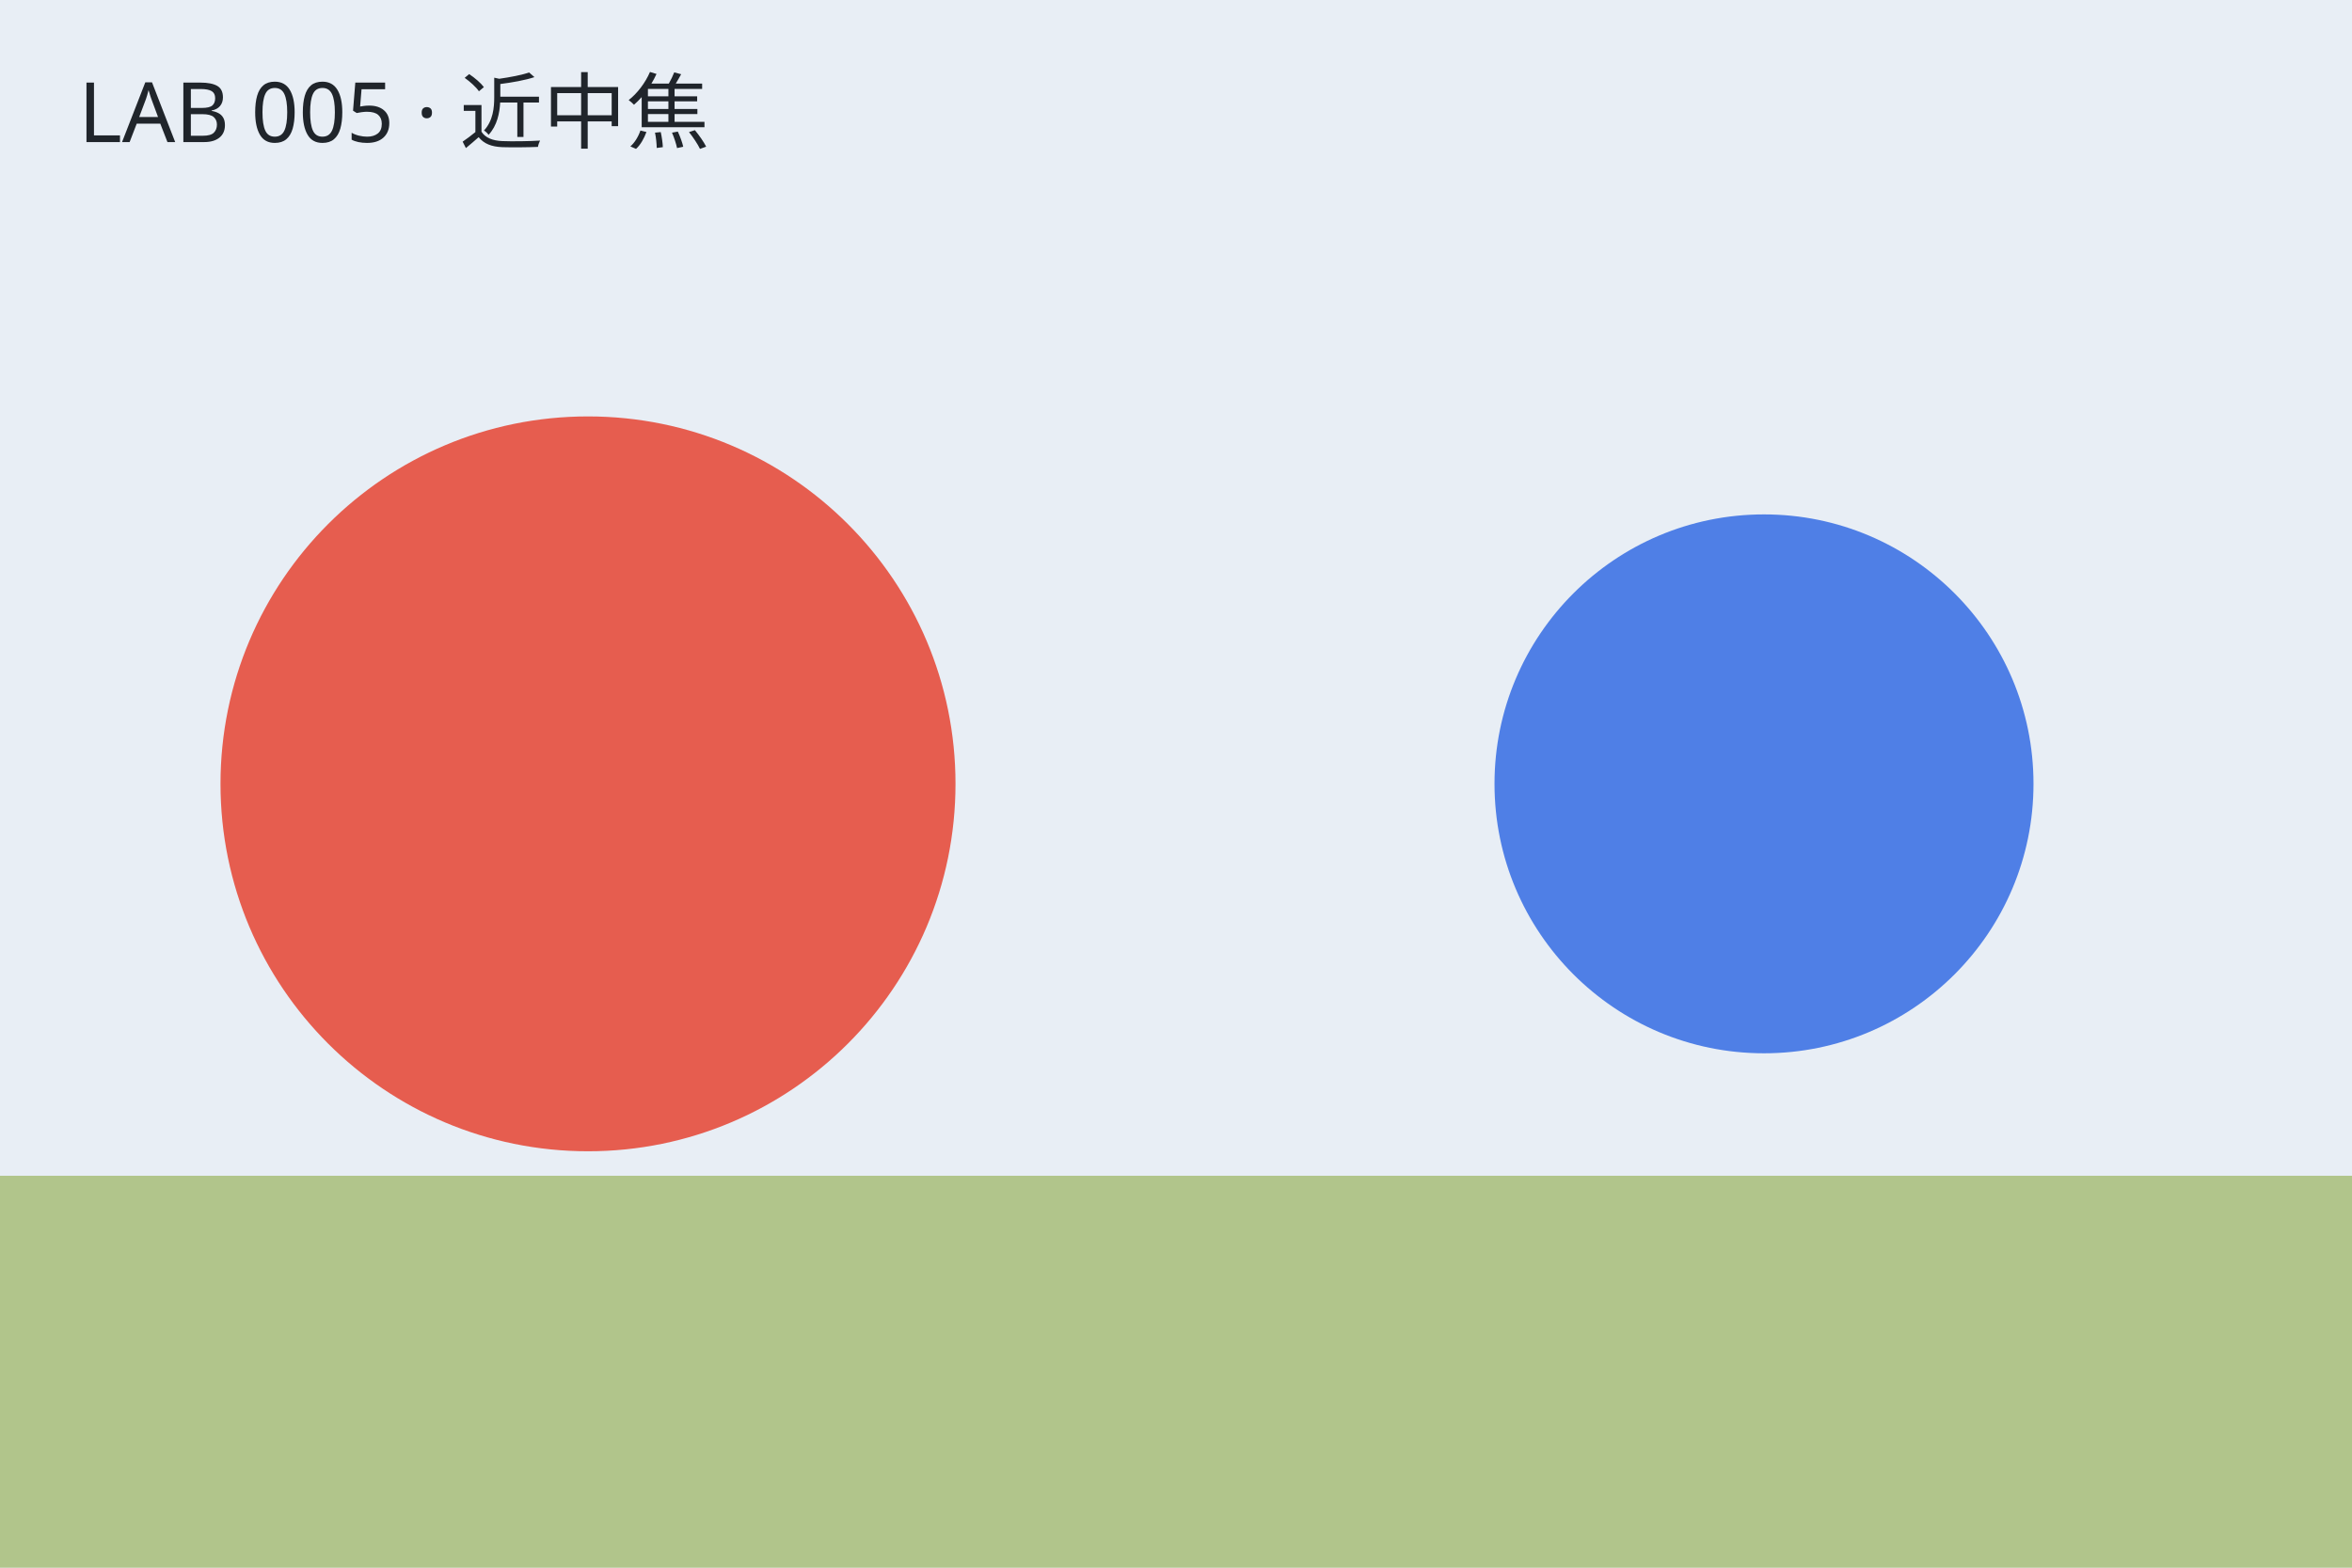
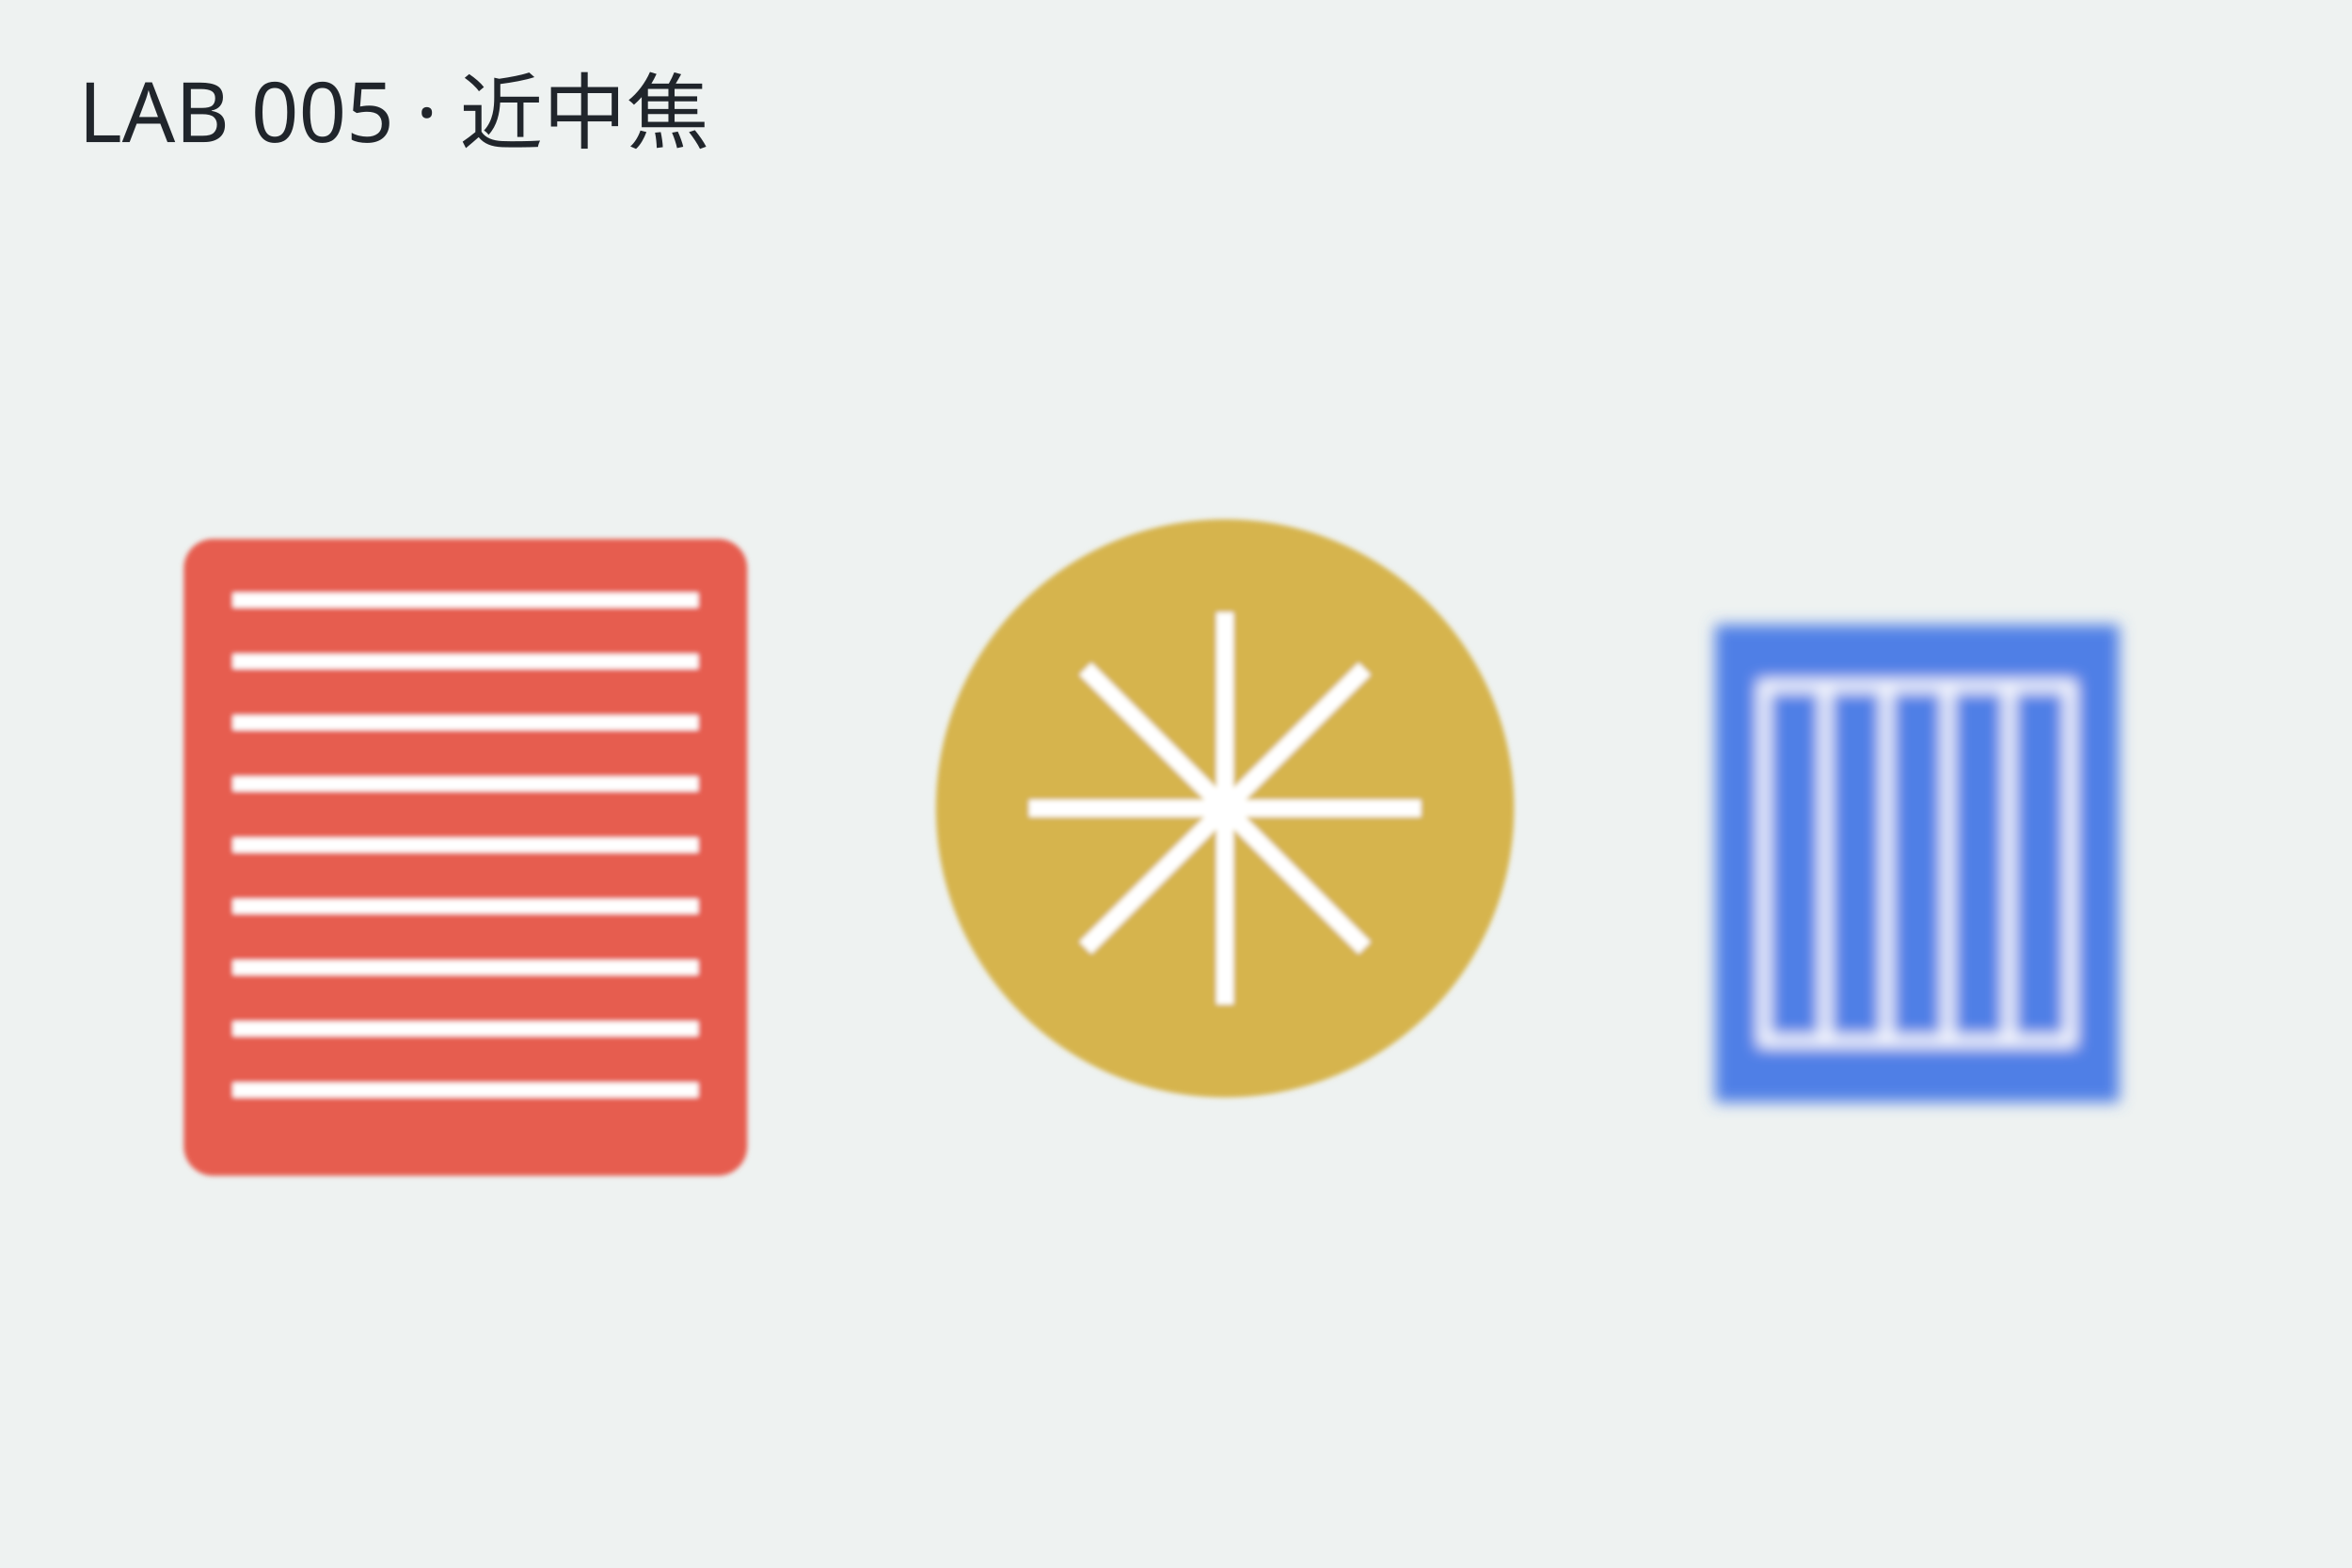
<svg xmlns="http://www.w3.org/2000/svg" width="960" height="640" viewBox="0 0 960 640">
-   <rect width="960" height="640" fill="#e8eef5" />
-   <circle cx="240" cy="320" r="150" fill="#e65d4f" />
-   <circle cx="720" cy="320" r="110" fill="#4f7fe6" />
-   <path d="M0 480h960v160H0z" fill="#b1c58b" />
+   <defs>
+     <filter id="b1">
+       <feGaussianBlur stdDeviation="1" />
+     </filter>
+     <filter id="b3">
+       <feGaussianBlur stdDeviation="3" />
+     </filter>
+   </defs>
+   <rect width="960" height="640" fill="#eef2f1" />
+   <g filter="url(#b1)">
+     <rect x="75" y="220" width="230" height="260" rx="12" fill="#e65d4f" />
+     <path d="M95 245h190M95 270h190M95 295h190M95 320h190M95 345h190M95 370h190M95 395h190M95 420h190M95 445h190" stroke="#fff" stroke-width="6" />
+   </g>
+   <g filter="url(#b1)">
+     <circle cx="500" cy="330" r="118" fill="#d6b44d" />
+     <path d="M420 330h160M500 250v160M443 273l114 114M557 273L443 387" stroke="#fff" stroke-width="7" />
+   </g>
+   <g filter="url(#b3)">
+     <rect x="700" y="255" width="165" height="195" fill="#4f7fe6" />
+     <path d="M720 280h125v145H720zM745 280v145M770 280v145M795 280v145M820 280v145" fill="none" stroke="#fff" stroke-width="5" />
+   </g>
  <text x="32" y="58" font-family="sans-serif" font-size="34" fill="#20252b">LAB 005 · 近中焦</text>
</svg>
